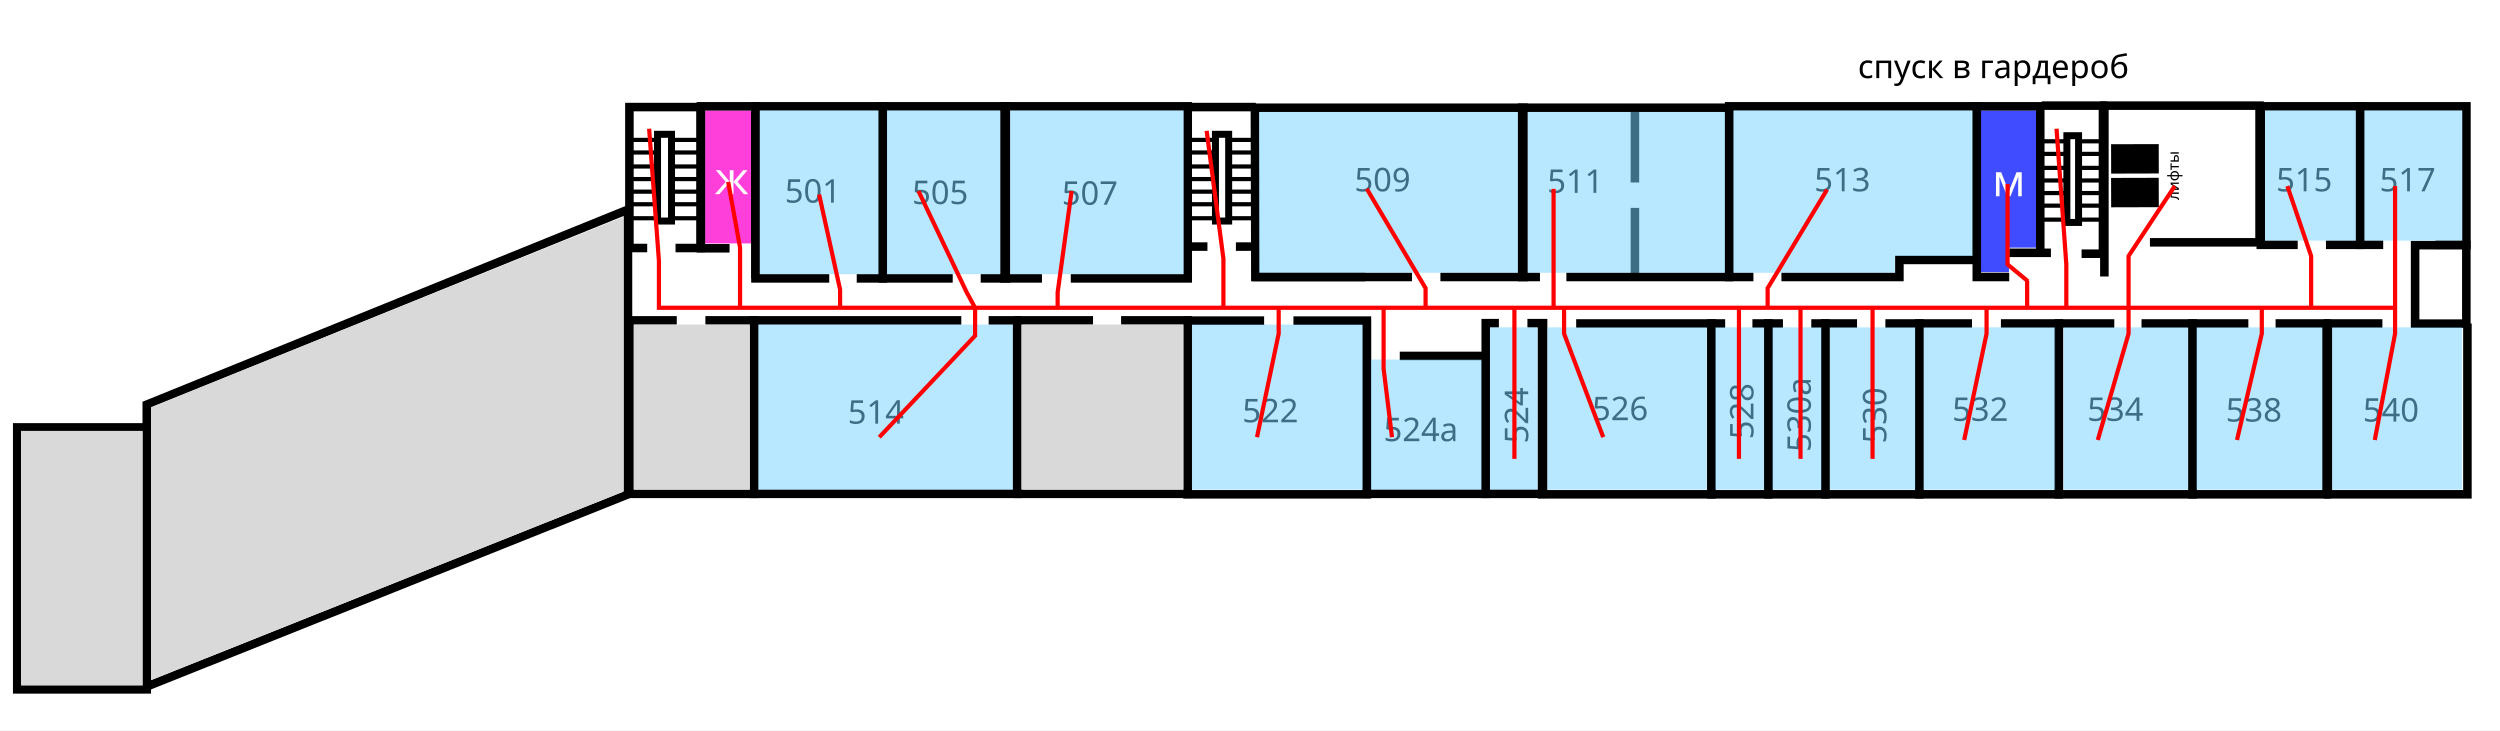
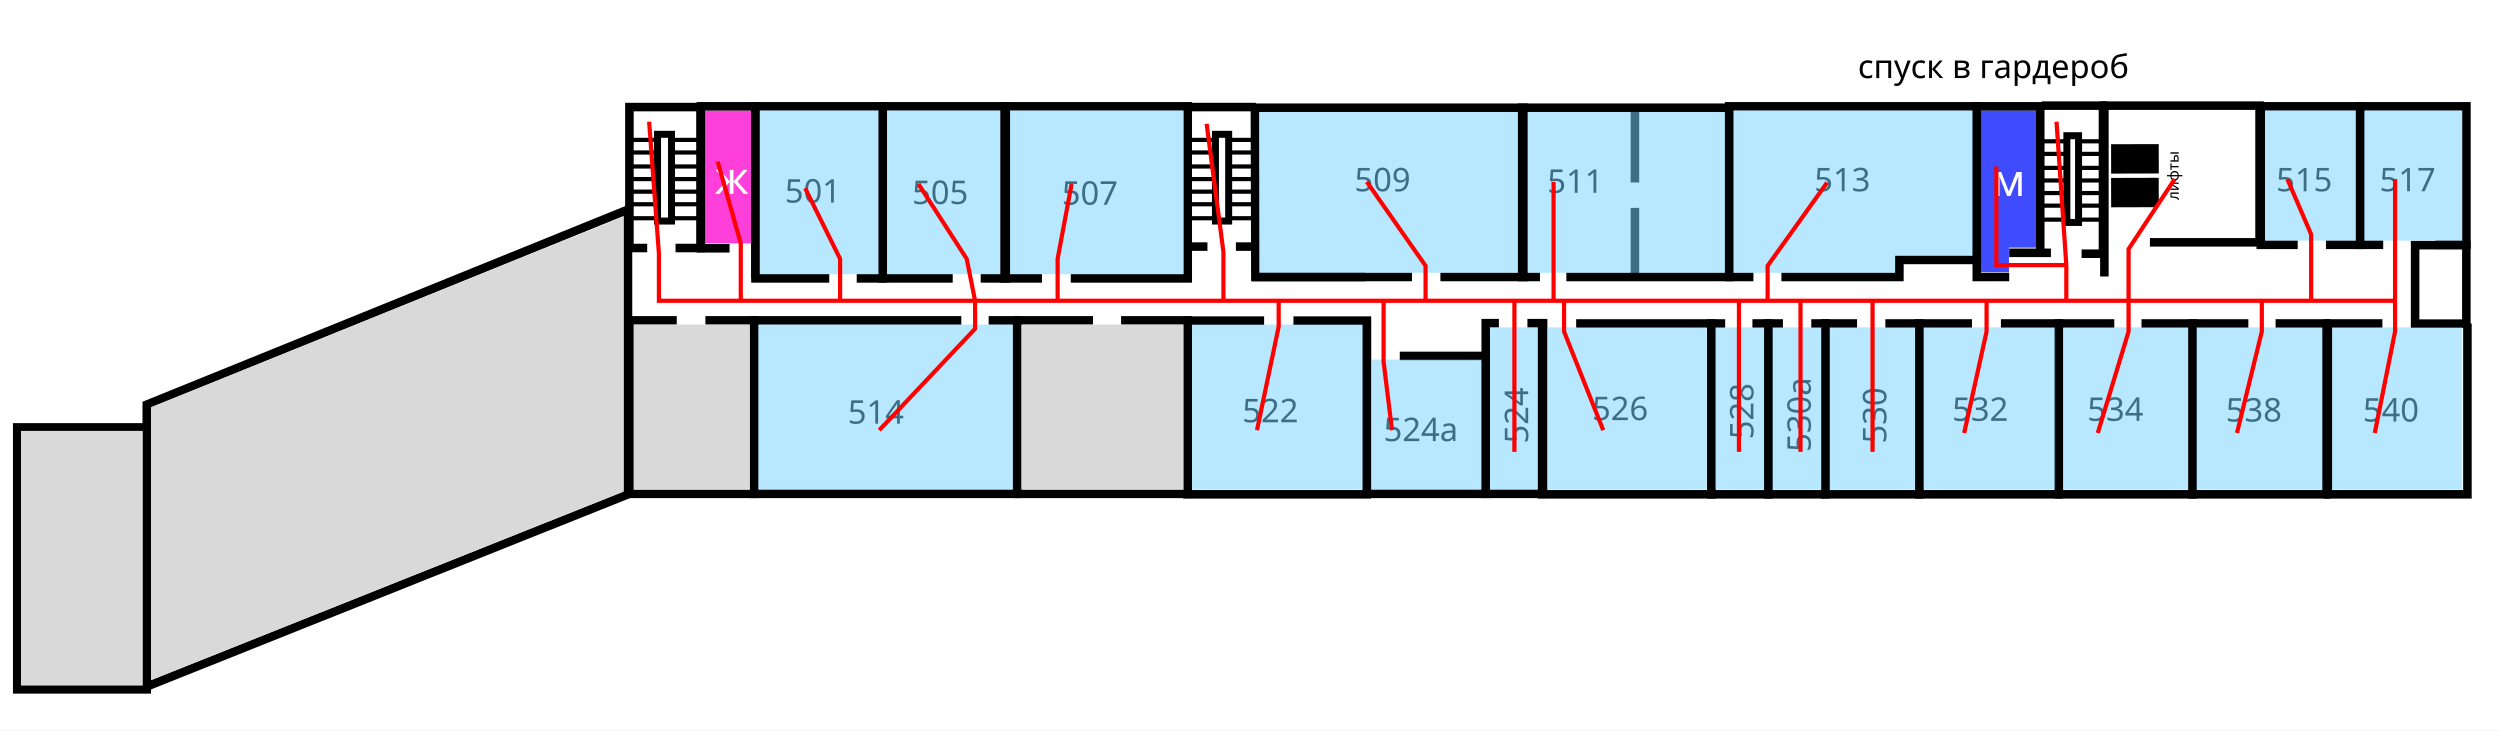
<svg xmlns="http://www.w3.org/2000/svg" width="1787" height="522" viewBox="0 0 1787 522" fill="none">
-   <g id="floor5 matmeh">
-     <rect width="1787" height="522" fill="white" />
-     <path id="Rectangle 189" d="M1416 79H1456V177H1436V194.5H1416V79Z" fill="#3F4CFF" />
-     <rect id="Rectangle 108" x="504" y="79" width="34" height="95" fill="#FF3FD9" />
-     <path id="Vector 205" d="M1459.43 75.515H1503.19V181.353H1487.92" stroke="black" stroke-width="6.106" />
-     <path id="Vector 204" d="M1436.19 198H1413V76H1458.38V180.717M1458.38 180.717H1436.19M1458.38 180.717H1466" stroke="black" stroke-width="6.106" />
-     <path id="Vector 197" d="M976 198H895" stroke="black" stroke-width="6.106" />
-     <path id="Vector 199" d="M863.073 176.266H846.791" stroke="black" stroke-width="6.106" />
-     <path id="Vector 200" d="M899.709 176.266H883.426" stroke="black" stroke-width="6.106" />
-     <path id="Vector 198" d="M897.677 76.532H848.829" stroke="black" stroke-width="6.106" />
-     <path id="Vector 191" d="M706.693 229H727V353H539V229H687.138" stroke="black" stroke-width="6.106" />
-     <path id="Vector 192" d="M504.218 229H539V353H450V229H483.759" stroke="black" stroke-width="6.106" />
-     <path id="Vector 207" d="M482.879 177.282H500.785V76.533H449.901V177.282H462.622" stroke="black" stroke-width="6.106" />
-     <path id="Vector 193" d="M612.386 199L631 199V76H540V199L592.739 199" stroke="black" stroke-width="6.106" />
-     <path id="Vector 206" d="M540 199V76H501V177.475H521.475" stroke="black" stroke-width="6.106" />
-     <path id="Vector 194" d="M701 199L719 199V76H631V199L680.995 199" stroke="black" stroke-width="6.106" />
-     <path id="Vector 195" d="M744.795 199L718 199V76H849V199L765.391 199" stroke="black" stroke-width="6.106" />
-     <path id="Vector 196" d="M1029.6 198H1089V77H897L897.326 198H966.57H979.723H1009.27" stroke="black" stroke-width="6.106" />
-     <path id="Vector 175" d="M1504.21 197.636V75.515H1615.13V173.212H1536.77" stroke="black" stroke-width="6.106" />
-     <path id="Vector 180" d="M1607.12 231.219H1567.3V353.34H1662.96V231.219H1626.59" stroke="black" stroke-width="6.106" />
-     <path id="Vector 181" d="M1511.29 231.219H1471.64V353.34H1567.31V231.219H1530.76" stroke="black" stroke-width="6.106" />
-     <path id="Vector 183" d="M1347.67 231.219H1371.91V353.34H1304.74V231.219H1327.42" stroke="black" stroke-width="6.106" />
-     <path id="Vector 184" d="M1294.7 231.219H1304.74V353.34H1264.03V231.219H1274.44" stroke="black" stroke-width="6.106" />
-     <path id="Vector 185" d="M1252.63 231.219H1264.04V353.34H1223.33V231.219H1233.15" stroke="black" stroke-width="6.106" />
-     <path id="Vector 187" d="M1091.8 231H1103V353H1062V231H1071.4" stroke="black" stroke-width="6.106" />
-     <path id="Vector 190" d="M801.362 229H849V353H728V229H781.292" stroke="black" stroke-width="6.106" />
-     <path id="Vector 188" d="M1000.55 254.423H1062V353H977V228" stroke="black" stroke-width="6.106" />
-     <path id="Vector 189" d="M924.554 229.183H977.056V353.339H848.829V229.183H903.591" stroke="black" stroke-width="6.106" />
-     <path id="Vector 182" d="M1430.26 231.219H1471.65V353.34H1371.91V231.219H1409.57" stroke="black" stroke-width="6.106" />
-     <path id="Vector 178" d="M1726.32 175.24V231.335H1762.94V175.24H1726.32Z" stroke="black" stroke-width="6.106" />
-     <path id="Vector 179" d="M1763.71 231.219V353.34H1663.98V231.219H1702.94" stroke="black" stroke-width="6.106" />
-     <path id="Vector 186" d="M1126.65 231.219H1223.33V353.34H1102.22V231.219" stroke="black" stroke-width="6.106" />
-     <path id="Vector 202" d="M1100.76 198H1088V77H1168.63M1119.64 198H1168.63M1168.63 198H1236V77H1168.63M1168.63 198V148.592M1168.63 77V130.442" stroke="black" stroke-width="6.106" />
-     <path id="Vector 203" d="M1253.35 198H1236V76H1413V185.8H1357.69V198H1273.37" stroke="black" stroke-width="6.106" />
-     <path id="Vector 208" d="M104.907 289.227L448.879 149.807V353.341L104.907 490.726V289.227Z" stroke="black" stroke-width="6.106" />
-     <path id="Vector 209" d="M12.304 305.507H104.912V492.759H12.304V305.507Z" stroke="black" stroke-width="6.106" />
-     <path id="Vector 281" d="M1642.4 175L1616 175V76H1687V175L1662.59 175" stroke="black" stroke-width="6.106" />
-     <path id="Vector 282" d="M1703.51 175L1687 175V76H1763V175L1740.79 175" stroke="black" stroke-width="6.106" />
-     <rect id="Rectangle 60" x="1543.11" y="124" width="34.057" height="21" transform="rotate(179.845 1543.11 124)" fill="black" />
-     <rect id="Rectangle 59" x="1543.11" y="148.092" width="34.057" height="21" transform="rotate(179.845 1543.11 148.092)" fill="black" />
-     <g id="room_ids">
-       <text id="532" fill="black" xml:space="preserve" style="white-space: pre" font-family="Martian Mono" font-size="23.373" letter-spacing="0em">
-         <tspan x="1395.43" y="300.849">532</tspan>
+   <g id="floor 5 matmeh" clip-path="url(#clip0_2001_2)">
+     <g id="floor5 matmeh">
+       <path id="Vector" d="M1787 0H0V522H1787V0Z" fill="white" />
+       <path id="Rectangle 189" d="M1416 79H1456V177H1436V194.5H1416V79Z" fill="#3F4CFF" />
+       <path id="Rectangle 108" d="M538 79H504V174H538V79Z" fill="#FF3FD9" />
+       <path id="Vector 205" d="M1459.43 75.515H1503.19V181.353H1487.92" stroke="black" stroke-width="6.106" />
+       <path id="Vector 204" d="M1436.19 198H1413V76H1458.38V180.717M1458.38 180.717H1436.19M1458.38 180.717H1466" stroke="black" stroke-width="6.106" />
+       <path id="Vector 197" d="M976 198H895" stroke="black" stroke-width="6.106" />
+       <path id="Vector 199" d="M863.073 176.266H846.791" stroke="black" stroke-width="6.106" />
+       <path id="Vector 200" d="M899.709 176.266H883.426" stroke="black" stroke-width="6.106" />
+       <path id="Vector 198" d="M897.677 76.532H848.829" stroke="black" stroke-width="6.106" />
+       <path id="Vector 191" d="M706.693 229H727V353H539V229H687.138" stroke="black" stroke-width="6.106" />
+       <path id="Vector 192" d="M504.218 229H539V353H450V229H483.759" stroke="black" stroke-width="6.106" />
+       <path id="Vector 207" d="M482.879 177.282H500.785V76.533H449.901V177.282H462.622" stroke="black" stroke-width="6.106" />
+       <path id="Vector 193" d="M612.386 199H631V76H540V199H592.739" stroke="black" stroke-width="6.106" />
+       <path id="Vector 206" d="M540 199V76H501V177.475H521.475" stroke="black" stroke-width="6.106" />
+       <path id="Vector 194" d="M701 199H719V76H631V199H680.995" stroke="black" stroke-width="6.106" />
+       <path id="Vector 195" d="M744.795 199H718V76H849V199H765.391" stroke="black" stroke-width="6.106" />
+       <path id="Vector 196" d="M1029.6 198H1089V77H897L897.326 198H966.57H979.723H1009.27" stroke="black" stroke-width="6.106" />
+       <path id="Vector 175" d="M1504.21 197.636V75.515H1615.13V173.212H1536.77" stroke="black" stroke-width="6.106" />
+       <path id="Vector 180" d="M1607.12 231.219H1567.3V353.34H1662.96V231.219H1626.59" stroke="black" stroke-width="6.106" />
+       <path id="Vector 181" d="M1511.29 231.219H1471.64V353.34H1567.31V231.219H1530.76" stroke="black" stroke-width="6.106" />
+       <path id="Vector 183" d="M1347.67 231.219H1371.91V353.34H1304.74V231.219H1327.42" stroke="black" stroke-width="6.106" />
+       <path id="Vector 184" d="M1294.7 231.219H1304.74V353.34H1264.03V231.219H1274.44" stroke="black" stroke-width="6.106" />
+       <path id="Vector 185" d="M1252.63 231.219H1264.04V353.34H1223.33V231.219H1233.15" stroke="black" stroke-width="6.106" />
+       <path id="Vector 187" d="M1091.8 231H1103V353H1062V231H1071.4" stroke="black" stroke-width="6.106" />
+       <path id="Vector 190" d="M801.362 229H849V353H728V229H781.292" stroke="black" stroke-width="6.106" />
+       <path id="Vector 188" d="M1000.55 254.423H1062V353H977V228" stroke="black" stroke-width="6.106" />
+       <path id="Vector 189" d="M924.554 229.183H977.056V353.339H848.829V229.183H903.591" stroke="black" stroke-width="6.106" />
+       <path id="Vector 182" d="M1430.26 231.219H1471.65V353.34H1371.91V231.219H1409.57" stroke="black" stroke-width="6.106" />
+       <path id="Vector 178" d="M1726.32 175.24V231.335H1762.94V175.24H1726.32Z" stroke="black" stroke-width="6.106" />
+       <path id="Vector 179" d="M1763.71 231.219V353.34H1663.98V231.219H1702.94" stroke="black" stroke-width="6.106" />
+       <path id="Vector 186" d="M1126.65 231.219H1223.33V353.34H1102.22V231.219" stroke="black" stroke-width="6.106" />
+       <path id="Vector 202" d="M1100.76 198H1088V77H1168.63M1168.63 77H1236V198H1168.63M1168.63 77V130.442M1119.64 198H1168.63M1168.63 198V148.592" stroke="black" stroke-width="6.106" />
+       <path id="Vector 203" d="M1253.35 198H1236V76H1413V185.8H1357.69V198H1273.37" stroke="black" stroke-width="6.106" />
+       <path id="Vector 208" d="M104.907 289.227L448.879 149.807V353.341L104.907 490.726V289.227Z" stroke="black" stroke-width="6.106" />
+       <path id="Vector 209" d="M12.304 305.507H104.912V492.759H12.304V305.507Z" stroke="black" stroke-width="6.106" />
+       <path id="Vector 281" d="M1642.4 175H1616V76H1687V175H1662.59" stroke="black" stroke-width="6.106" />
+       <path id="Vector 282" d="M1703.51 175H1687V76H1763V175H1740.79" stroke="black" stroke-width="6.106" />
+       <path id="Rectangle 60" d="M1509.05 124.092L1543.11 124L1543.05 103L1509 103.092L1509.05 124.092Z" fill="black" />
+       <path id="Rectangle 59" d="M1509.05 148.184L1543.11 148.092L1543.05 127.092L1509 127.184L1509.05 148.184Z" fill="black" />
+       <g id="room_ids">
+         <text id="532" fill="black" xml:space="preserve" style="white-space: pre" font-family="Martian Mono" font-size="23.373" letter-spacing="0em">
+           <tspan x="1395.43" y="300.825">532</tspan>
+         </text>
+         <text id="534" fill="black" xml:space="preserve" style="white-space: pre" font-family="Martian Mono" font-size="23.373" letter-spacing="0em">
+           <tspan x="1492" y="300.825">534</tspan>
+         </text>
+         <text id="509" fill="black" xml:space="preserve" style="white-space: pre" font-family="Martian Mono" font-size="23.373" letter-spacing="0em">
+           <tspan x="968.178" y="136.737">509</tspan>
+         </text>
+         <text id="513" fill="black" xml:space="preserve" style="white-space: pre" font-family="Martian Mono" font-size="23.373" letter-spacing="0em">
+           <tspan x="1296.85" y="136.737">513</tspan>
+         </text>
+         <text id="515" fill="black" xml:space="preserve" style="white-space: pre" font-family="Martian Mono" font-size="23.373" letter-spacing="0em">
+           <tspan x="1627.01" y="136.737">515</tspan>
+         </text>
+         <text id="517" fill="black" xml:space="preserve" style="white-space: pre" font-family="Martian Mono" font-size="23.373" letter-spacing="0em">
+           <tspan x="1700.94" y="136.737">517</tspan>
+         </text>
+         <text id="lifts 5" transform="translate(1546.47 143.037) rotate(-90.1555)" fill="black" xml:space="preserve" style="white-space: pre" font-family="Martian Mono" font-size="11" letter-spacing="0em">
+           <tspan x="0" y="10.9">лифты</tspan>
+         </text>
+         <text id="wc_m 5" fill="white" xml:space="preserve" style="white-space: pre" font-family="Martian Mono" font-size="32" letter-spacing="0em">
+           <tspan x="1424" y="140.1">м</tspan>
+         </text>
+         <text id="511" fill="black" xml:space="preserve" style="white-space: pre" font-family="Martian Mono" font-size="23.373" letter-spacing="0em">
+           <tspan x="1106" y="137.825">511</tspan>
+         </text>
+         <text id="522" fill="black" xml:space="preserve" style="white-space: pre" font-family="Martian Mono" font-size="23.373" letter-spacing="0em">
+           <tspan x="888" y="301.825">522</tspan>
+         </text>
+         <text id="514" fill="black" xml:space="preserve" style="white-space: pre" font-family="Martian Mono" font-size="23.373" letter-spacing="0em">
+           <tspan x="606" y="302.825">514</tspan>
+         </text>
+         <text id="501" fill="black" xml:space="preserve" style="white-space: pre" font-family="Martian Mono" font-size="23.373" letter-spacing="0em">
+           <tspan x="561" y="144.825">501</tspan>
+         </text>
+         <text id="505" fill="black" xml:space="preserve" style="white-space: pre" font-family="Martian Mono" font-size="23.373" letter-spacing="0em">
+           <tspan x="652" y="145.825">505</tspan>
+         </text>
+         <text id="507" fill="black" xml:space="preserve" style="white-space: pre" font-family="Martian Mono" font-size="23.373" letter-spacing="0em">
+           <tspan x="759" y="146.325">507</tspan>
+         </text>
+         <text id="524a" fill="black" xml:space="preserve" style="white-space: pre" font-family="Martian Mono" font-size="23.373" letter-spacing="0em">
+           <tspan x="989" y="315.325">524a</tspan>
+         </text>
+         <text id="524" transform="matrix(0 -1 1 0 1068.98 317)" fill="black" xml:space="preserve" style="white-space: pre" font-family="Martian Mono" font-size="23.373" letter-spacing="0em">
+           <tspan x="0" y="23.349">524</tspan>
+         </text>
+         <text id="526" fill="black" xml:space="preserve" style="white-space: pre" font-family="Martian Mono" font-size="23.373" letter-spacing="0em">
+           <tspan x="1138" y="300.325">526</tspan>
+         </text>
+         <text id="528" transform="matrix(0 -1 1 0 1229.98 314)" fill="black" xml:space="preserve" style="white-space: pre" font-family="Martian Mono" font-size="23.373" letter-spacing="0em">
+           <tspan x="0" y="23.349">528</tspan>
+         </text>
+         <text id="530a" transform="matrix(0 -1 1 0 1270.98 323)" fill="black" xml:space="preserve" style="white-space: pre" font-family="Martian Mono" font-size="23.373" letter-spacing="0em">
+           <tspan x="0" y="23.349">530a</tspan>
+         </text>
+         <text id="530" transform="matrix(0 -1 1 0 1324.98 317)" fill="black" xml:space="preserve" style="white-space: pre" font-family="Martian Mono" font-size="23.373" letter-spacing="0em">
+           <tspan x="0" y="23.349">530</tspan>
+         </text>
+         <text id="538" fill="black" xml:space="preserve" style="white-space: pre" font-family="Martian Mono" font-size="23.373" letter-spacing="0em">
+           <tspan x="1591" y="301.325">538</tspan>
+         </text>
+         <text id="540" fill="black" xml:space="preserve" style="white-space: pre" font-family="Martian Mono" font-size="23.373" letter-spacing="0em">
+           <tspan x="1689" y="301.325">540</tspan>
+         </text>
+         <text id="wc_w 5" fill="white" xml:space="preserve" style="white-space: pre" font-family="Martian Mono" font-size="32" letter-spacing="0em">
+           <tspan x="511" y="138.6">ж</tspan>
+         </text>
+       </g>
+       <path id="Rectangle 187" d="M102 308H15V490H102V308Z" fill="#D9D9D9" />
+       <path id="Rectangle 190" d="M846 232H730V350H846V232Z" fill="#D9D9D9" />
+       <path id="Rectangle 191" d="M536 232H453V350H536V232Z" fill="#D9D9D9" />
+       <path id="Rectangle 188" d="M108 291L445.5 155V351.5L108 486V291Z" fill="#D9D9D9" />
+       <g id="staircase">
+         <g id="staircase 5 1 group">
+           <path id="staircase 5 1" d="M470 96H480V158H470V96Z" stroke="black" stroke-width="5" />
+           <path id="Vector 664" d="M502 156H480" stroke="black" stroke-width="3" />
+           <path id="Vector 665" d="M502 137H480" stroke="black" stroke-width="3" />
+           <path id="Vector 666" d="M502 146H480" stroke="black" stroke-width="3" />
+           <path id="Vector 667" d="M503 128H480" stroke="black" stroke-width="3" />
+           <path id="Vector 668" d="M502 109H480" stroke="black" stroke-width="3" />
+           <path id="Vector 669" d="M502 100H480" stroke="black" stroke-width="3" />
+           <path id="Vector 670" d="M502 119H480" stroke="black" stroke-width="3" />
+           <path id="Vector 671" d="M471 156H448" stroke="black" stroke-width="3" />
+           <path id="Vector 672" d="M471 137H448" stroke="black" stroke-width="3" />
+           <path id="Vector 673" d="M471 146H448" stroke="black" stroke-width="3" />
+           <path id="Vector 674" d="M471 128H449" stroke="black" stroke-width="3" />
+           <path id="Vector 675" d="M471 109H448" stroke="black" stroke-width="3" />
+           <path id="Vector 676" d="M471 100H448" stroke="black" stroke-width="3" />
+           <path id="Vector 677" d="M471 119H448" stroke="black" stroke-width="3" />
+         </g>
+         <g id="staircase 5 2 group">
+           <path id="staircase 5 2" d="M868.8 96H878.255V158H868.8V96Z" stroke="black" stroke-width="5" />
+           <path id="Vector 664_2" d="M899.055 156H878.255" stroke="black" stroke-width="3" />
+           <path id="Vector 665_2" d="M899.055 137H878.255" stroke="black" stroke-width="3" />
+           <path id="Vector 666_2" d="M899.055 146H878.255" stroke="black" stroke-width="3" />
+           <path id="Vector 667_2" d="M900 128H878.255" stroke="black" stroke-width="3" />
+           <path id="Vector 668_2" d="M899.055 109H878.255" stroke="black" stroke-width="3" />
+           <path id="Vector 669_2" d="M899.055 100H878.255" stroke="black" stroke-width="3" />
+           <path id="Vector 670_2" d="M899.055 119H878.255" stroke="black" stroke-width="3" />
+           <path id="Vector 671_2" d="M869.745 156H848" stroke="black" stroke-width="3" />
+           <path id="Vector 672_2" d="M869.745 137H848" stroke="black" stroke-width="3" />
+           <path id="Vector 673_2" d="M869.745 146H848" stroke="black" stroke-width="3" />
+           <path id="Vector 674_2" d="M869.745 128H848.945" stroke="black" stroke-width="3" />
+           <path id="Vector 675_2" d="M869.745 109H848" stroke="black" stroke-width="3" />
+           <path id="Vector 676_2" d="M869.745 100H848" stroke="black" stroke-width="3" />
+           <path id="Vector 677_2" d="M869.745 119H848" stroke="black" stroke-width="3" />
+         </g>
+         <g id="staircase 5 3 group">
+           <path id="staircase 5 3" d="M1477.4 97H1485.76V159H1477.4V97Z" stroke="black" stroke-width="5" />
+           <path id="Vector 664_3" d="M1504.16 157H1485.76" stroke="black" stroke-width="3" />
+           <path id="Vector 665_3" d="M1504.16 138H1485.76" stroke="black" stroke-width="3" />
+           <path id="Vector 666_3" d="M1504.16 147H1485.76" stroke="black" stroke-width="3" />
+           <path id="Vector 667_3" d="M1505 129H1485.76" stroke="black" stroke-width="3" />
+           <path id="Vector 668_3" d="M1504.16 110H1485.76" stroke="black" stroke-width="3" />
+           <path id="Vector 669_3" d="M1504.16 101H1485.76" stroke="black" stroke-width="3" />
+           <path id="Vector 670_3" d="M1504.16 120H1485.76" stroke="black" stroke-width="3" />
+           <path id="Vector 671_3" d="M1478.24 157H1459" stroke="black" stroke-width="3" />
+           <path id="Vector 672_3" d="M1478.24 138H1459" stroke="black" stroke-width="3" />
+           <path id="Vector 673_3" d="M1478.24 147H1459" stroke="black" stroke-width="3" />
+           <path id="Vector 674_3" d="M1478.24 129H1459.84" stroke="black" stroke-width="3" />
+           <path id="Vector 675_3" d="M1478.24 110H1459" stroke="black" stroke-width="3" />
+           <path id="Vector 676_3" d="M1478.24 101H1459" stroke="black" stroke-width="3" />
+           <path id="Vector 677_3" d="M1478.24 120H1459" stroke="black" stroke-width="3" />
+         </g>
+       </g>
+       <text id="ÃÂÃÂ¿ÃÂÃÂÃÂº ÃÂ² ÃÂ³ÃÂ°ÃÂÃÂ´ÃÂµÃÂÃÂ¾ÃÂ±" fill="black" xml:space="preserve" style="white-space: pre" font-family="Martian Mono" font-size="23.373" letter-spacing="0em">
+         <tspan x="1328" y="55.825">спуск в гардероб</tspan>
      </text>
-       <text id="534" fill="black" xml:space="preserve" style="white-space: pre" font-family="Martian Mono" font-size="23.373" letter-spacing="0em">
-         <tspan x="1492" y="300.849">534</tspan>
-       </text>
-       <text id="509" fill="black" xml:space="preserve" style="white-space: pre" font-family="Martian Mono" font-size="23.373" letter-spacing="0em">
-         <tspan x="968.178" y="136.761">509</tspan>
-       </text>
-       <text id="513" fill="black" xml:space="preserve" style="white-space: pre" font-family="Martian Mono" font-size="23.373" letter-spacing="0em">
-         <tspan x="1296.85" y="136.761">513</tspan>
-       </text>
-       <text id="515" fill="black" xml:space="preserve" style="white-space: pre" font-family="Martian Mono" font-size="23.373" letter-spacing="0em">
-         <tspan x="1627.01" y="136.761">515</tspan>
-       </text>
-       <text id="517" fill="black" xml:space="preserve" style="white-space: pre" font-family="Martian Mono" font-size="23.373" letter-spacing="0em">
-         <tspan x="1700.94" y="136.761">517</tspan>
-       </text>
-       <text id="lifts 5" transform="translate(1546.07 143.038) rotate(-90.1555)" fill="black" xml:space="preserve" style="white-space: pre" font-family="Martian Mono" font-size="11" letter-spacing="0em">
-         <tspan x="0" y="11.4">лифты</tspan>
-       </text>
-       <text id="wc_m 5" fill="white" xml:space="preserve" style="white-space: pre" font-family="Martian Mono" font-size="32" letter-spacing="0em">
-         <tspan x="1424" y="140.3">м</tspan>
-       </text>
-       <text id="511" fill="black" xml:space="preserve" style="white-space: pre" font-family="Martian Mono" font-size="23.373" letter-spacing="0em">
-         <tspan x="1106" y="137.849">511</tspan>
-       </text>
-       <text id="522" fill="black" xml:space="preserve" style="white-space: pre" font-family="Martian Mono" font-size="23.373" letter-spacing="0em">
-         <tspan x="888" y="301.849">522</tspan>
-       </text>
-       <text id="514" fill="black" xml:space="preserve" style="white-space: pre" font-family="Martian Mono" font-size="23.373" letter-spacing="0em">
-         <tspan x="606" y="302.849">514</tspan>
-       </text>
-       <text id="501" fill="black" xml:space="preserve" style="white-space: pre" font-family="Martian Mono" font-size="23.373" letter-spacing="0em">
-         <tspan x="561" y="144.849">501</tspan>
-       </text>
-       <text id="505" fill="black" xml:space="preserve" style="white-space: pre" font-family="Martian Mono" font-size="23.373" letter-spacing="0em">
-         <tspan x="652" y="145.849">505</tspan>
-       </text>
-       <text id="507" fill="black" xml:space="preserve" style="white-space: pre" font-family="Martian Mono" font-size="23.373" letter-spacing="0em">
-         <tspan x="759" y="146.349">507</tspan>
-       </text>
-       <text id="524a" fill="black" xml:space="preserve" style="white-space: pre" font-family="Martian Mono" font-size="23.373" letter-spacing="0em">
-         <tspan x="989" y="315.349">524a</tspan>
-       </text>
-       <text id="524" transform="matrix(0 -1 1 0 1068 317)" fill="black" xml:space="preserve" style="white-space: pre" font-family="Martian Mono" font-size="23.373" letter-spacing="0em">
-         <tspan x="0" y="24.349">524</tspan>
-       </text>
-       <text id="526" fill="black" xml:space="preserve" style="white-space: pre" font-family="Martian Mono" font-size="23.373" letter-spacing="0em">
-         <tspan x="1138" y="300.349">526</tspan>
-       </text>
-       <text id="528" transform="matrix(0 -1 1 0 1229 314)" fill="black" xml:space="preserve" style="white-space: pre" font-family="Martian Mono" font-size="23.373" letter-spacing="0em">
-         <tspan x="0" y="24.349">528</tspan>
-       </text>
-       <text id="530a" transform="matrix(0 -1 1 0 1270 323)" fill="black" xml:space="preserve" style="white-space: pre" font-family="Martian Mono" font-size="23.373" letter-spacing="0em">
-         <tspan x="0" y="24.349">530a</tspan>
-       </text>
-       <text id="530" transform="matrix(0 -1 1 0 1324 317)" fill="black" xml:space="preserve" style="white-space: pre" font-family="Martian Mono" font-size="23.373" letter-spacing="0em">
-         <tspan x="0" y="24.349">530</tspan>
-       </text>
-       <text id="538" fill="black" xml:space="preserve" style="white-space: pre" font-family="Martian Mono" font-size="23.373" letter-spacing="0em">
-         <tspan x="1591" y="301.349">538</tspan>
-       </text>
-       <text id="540" fill="black" xml:space="preserve" style="white-space: pre" font-family="Martian Mono" font-size="23.373" letter-spacing="0em">
-         <tspan x="1689" y="301.349">540</tspan>
-       </text>
-       <text id="wc_w 5" fill="white" xml:space="preserve" style="white-space: pre" font-family="Martian Mono" font-size="32" letter-spacing="0em">
-         <tspan x="511" y="138.8">ж</tspan>
-       </text>
+       <path id="Rectangle 187_2" d="M900 80H1008.65H1085V164.004V195H900V80Z" fill="#75D3FF" fill-opacity="0.52" />
+       <path id="Rectangle 192" d="M722 79H794.825H846V164.465V196H722V79Z" fill="#75D3FF" fill-opacity="0.52" />
+       <path id="Rectangle 193" d="M634 79H681.571H715V164.465V196H634V79Z" fill="#75D3FF" fill-opacity="0.52" />
+       <path id="Rectangle 195" d="M542 232H648.889H724V318.195V350H542V232Z" fill="#75D3FF" fill-opacity="0.52" />
+       <path id="Rectangle 196" d="M852 232H923.651H974V318.195V350H852V232Z" fill="#75D3FF" fill-opacity="0.52" />
+       <path id="Rectangle 194" d="M543 79H592.921H628V164.465V196H543V79Z" fill="#75D3FF" fill-opacity="0.52" />
+       <path id="Rectangle 197" d="M980 257H1026.4H1059V324.934V350H980V257Z" fill="#75D3FF" fill-opacity="0.52" />
+       <path id="Rectangle 198" d="M1092 80H1174.81H1233V164.004V195H1092V80Z" fill="#75D3FF" fill-opacity="0.52" />
+       <path id="Rectangle 200" d="M1619 79H1657.17H1684V146.934V172H1619V79Z" fill="#75D3FF" fill-opacity="0.52" />
+       <path id="Rectangle 201" d="M1690 79H1731.11H1760V146.934V172H1690V79Z" fill="#75D3FF" fill-opacity="0.52" />
+       <path id="Rectangle 202" d="M1475 234H1527.27H1564V318.734V350H1475V234Z" fill="#75D3FF" fill-opacity="0.52" />
+       <path id="Rectangle 205" d="M1375 234H1430.21H1469V318.734V350H1375V234Z" fill="#75D3FF" fill-opacity="0.52" />
+       <path id="Rectangle 199" d="M1239 79H1339.43H1410V163.734V183H1354.5V195H1239V79Z" fill="#75D3FF" fill-opacity="0.52" />
+       <path id="Rectangle 203" d="M1065 234H1084.97H1099V318.734V350H1065V234Z" fill="#75D3FF" fill-opacity="0.52" />
+       <path id="Rectangle 204" d="M1106 234H1172.95H1220V318.734V350H1106V234Z" fill="#75D3FF" fill-opacity="0.52" />
+       <path id="Rectangle 207" d="M1267 234H1287.56H1302V318.734V350H1267V234Z" fill="#75D3FF" fill-opacity="0.52" />
+       <path id="Rectangle 206" d="M1308 234H1343.83H1369V318.734V350H1308V234Z" fill="#75D3FF" fill-opacity="0.52" />
+       <path id="Rectangle 208" d="M1226 234H1246.56H1261V318.734V350H1226V234Z" fill="#75D3FF" fill-opacity="0.52" />
+       <path id="Rectangle 209" d="M1570 234H1622.86H1660V318.734V350H1570V234Z" fill="#75D3FF" fill-opacity="0.52" />
+       <path id="Rectangle 210" d="M1667 234H1721.62H1760V318.734V350H1667V234Z" fill="#75D3FF" fill-opacity="0.52" />
+       <path id="graph floor 5" d="M1712 215H1652M1712 215V167.5V128M1712 215V237L1697.5 309.5M1652 215H1616.75M1652 215V167.5L1635 128M600.5 215V185L575.5 134.5M600.5 215H697M600.5 215H529.5M464 87L471 181.5V215H529.5M697 215V235L628.5 307.5M697 215H756M697 215L691 185L656.5 131.5M756 215V185L766 131.5M756 215H874.5M1420 215H1462.5H1477M1420 215H1338.5M1420 215V237L1404 309.5M1477 215H1521.5M1477 215V189.5M874.5 215H914M874.5 215V180L862.5 88.5M914 215V233.5L898.5 307.5M914 215H989M989 215V258.5L995 307.5M989 215H1019M1019 215H1082.5M1019 215V190L977 130M1082.5 215V237V323M1082.5 215H1110.5M1110.5 215H1118M1110.5 215V190V130M1118 215V237L1146 307.5M1118 215H1243M1243 215H1263.5M1243 215V237V323M1263.5 215V190L1306 130.5M1263.5 215H1287M1287 215V237V323M1287 215H1338.5M1338.5 215V237V323M1521.5 215V237L1499.5 309.5M1521.5 215H1616.75M1521.5 215V178L1554.5 128M1616.75 215V237L1599 309.5M1477 189.5L1470 87M1477 189.5H1427V119M529.5 215V174L513 115.5" stroke="#FF0000" stroke-width="3" />
    </g>
-     <rect id="Rectangle 187" x="15" y="308" width="87" height="182" fill="#D9D9D9" />
-     <rect id="Rectangle 190" x="730" y="232" width="116" height="118" fill="#D9D9D9" />
-     <rect id="Rectangle 191" x="453" y="232" width="83" height="118" fill="#D9D9D9" />
-     <path id="Rectangle 188" d="M108 291L445.5 155V351.5L108 486V291Z" fill="#D9D9D9" />
-     <g id="staircase">
-       <g id="staircase 5 1 group">
-         <path id="staircase 5 1" d="M470 96H480V158H470V96Z" stroke="black" stroke-width="5" />
-         <path id="Vector 664" d="M502 156H480M502 156H480" stroke="black" stroke-width="3" />
-         <path id="Vector 665" d="M502 137H480M502 137H480" stroke="black" stroke-width="3" />
-         <path id="Vector 666" d="M502 146H480M502 146H480" stroke="black" stroke-width="3" />
-         <path id="Vector 667" d="M503 128H480M503 128H480" stroke="black" stroke-width="3" />
-         <path id="Vector 668" d="M502 109H480M502 109H480" stroke="black" stroke-width="3" />
-         <path id="Vector 669" d="M502 100H480M502 100H480" stroke="black" stroke-width="3" />
-         <path id="Vector 670" d="M502 119H480M502 119H480" stroke="black" stroke-width="3" />
-         <path id="Vector 671" d="M471 156H448M471 156H448" stroke="black" stroke-width="3" />
-         <path id="Vector 672" d="M471 137H448M471 137H448" stroke="black" stroke-width="3" />
-         <path id="Vector 673" d="M471 146H448M471 146H448" stroke="black" stroke-width="3" />
-         <path id="Vector 674" d="M471 128H449M471 128H449" stroke="black" stroke-width="3" />
-         <path id="Vector 675" d="M471 109H448M471 109H448" stroke="black" stroke-width="3" />
-         <path id="Vector 676" d="M471 100H448M471 100H448" stroke="black" stroke-width="3" />
-         <path id="Vector 677" d="M471 119H448M471 119H448" stroke="black" stroke-width="3" />
-       </g>
-       <g id="staircase 5 2 group">
-         <path id="staircase 5 2" d="M868.8 96H878.255V158H868.8V96Z" stroke="black" stroke-width="5" />
-         <path id="Vector 664_2" d="M899.055 156H878.255M899.055 156H878.255" stroke="black" stroke-width="3" />
-         <path id="Vector 665_2" d="M899.055 137H878.255M899.055 137H878.255" stroke="black" stroke-width="3" />
-         <path id="Vector 666_2" d="M899.055 146H878.255M899.055 146H878.255" stroke="black" stroke-width="3" />
-         <path id="Vector 667_2" d="M900 128H878.255M900 128H878.255" stroke="black" stroke-width="3" />
-         <path id="Vector 668_2" d="M899.055 109H878.255M899.055 109H878.255" stroke="black" stroke-width="3" />
-         <path id="Vector 669_2" d="M899.055 100H878.255M899.055 100H878.255" stroke="black" stroke-width="3" />
-         <path id="Vector 670_2" d="M899.055 119H878.255M899.055 119H878.255" stroke="black" stroke-width="3" />
-         <path id="Vector 671_2" d="M869.745 156H848M869.745 156H848" stroke="black" stroke-width="3" />
-         <path id="Vector 672_2" d="M869.745 137H848M869.745 137H848" stroke="black" stroke-width="3" />
-         <path id="Vector 673_2" d="M869.745 146H848M869.745 146H848" stroke="black" stroke-width="3" />
-         <path id="Vector 674_2" d="M869.745 128H848.945M869.745 128H848.945" stroke="black" stroke-width="3" />
-         <path id="Vector 675_2" d="M869.745 109H848M869.745 109H848" stroke="black" stroke-width="3" />
-         <path id="Vector 676_2" d="M869.745 100H848M869.745 100H848" stroke="black" stroke-width="3" />
-         <path id="Vector 677_2" d="M869.745 119H848M869.745 119H848" stroke="black" stroke-width="3" />
-       </g>
-       <g id="staircase 5 3 group">
-         <path id="staircase 5 3" d="M1477.4 97H1485.76V159H1477.4V97Z" stroke="black" stroke-width="5" />
-         <path id="Vector 664_3" d="M1504.16 157H1485.76M1504.16 157H1485.76" stroke="black" stroke-width="3" />
-         <path id="Vector 665_3" d="M1504.16 138H1485.76M1504.16 138H1485.76" stroke="black" stroke-width="3" />
-         <path id="Vector 666_3" d="M1504.16 147H1485.76M1504.16 147H1485.76" stroke="black" stroke-width="3" />
-         <path id="Vector 667_3" d="M1505 129H1485.76M1505 129H1485.76" stroke="black" stroke-width="3" />
-         <path id="Vector 668_3" d="M1504.16 110H1485.76M1504.16 110H1485.76" stroke="black" stroke-width="3" />
-         <path id="Vector 669_3" d="M1504.16 101H1485.76M1504.16 101H1485.76" stroke="black" stroke-width="3" />
-         <path id="Vector 670_3" d="M1504.16 120H1485.76M1504.16 120H1485.76" stroke="black" stroke-width="3" />
-         <path id="Vector 671_3" d="M1478.24 157H1459M1478.24 157H1459" stroke="black" stroke-width="3" />
-         <path id="Vector 672_3" d="M1478.24 138H1459M1478.24 138H1459" stroke="black" stroke-width="3" />
-         <path id="Vector 673_3" d="M1478.24 147H1459M1478.24 147H1459" stroke="black" stroke-width="3" />
-         <path id="Vector 674_3" d="M1478.24 129H1459.84M1478.24 129H1459.84" stroke="black" stroke-width="3" />
-         <path id="Vector 675_3" d="M1478.24 110H1459M1478.24 110H1459" stroke="black" stroke-width="3" />
-         <path id="Vector 676_3" d="M1478.24 101H1459M1478.24 101H1459" stroke="black" stroke-width="3" />
-         <path id="Vector 677_3" d="M1478.24 120H1459M1478.24 120H1459" stroke="black" stroke-width="3" />
-       </g>
-     </g>
-     <text id="ÑÐ¿ÑÑÐº Ð² Ð³Ð°ÑÐ´ÐµÑÐ¾Ð±" fill="black" xml:space="preserve" style="white-space: pre" font-family="Martian Mono" font-size="23.373" letter-spacing="0em">
-       <tspan x="1328" y="55.849">спуск в гардероб</tspan>
-     </text>
-     <path id="Rectangle 187_2" d="M900 80H1008.65H1085V164.004V195H900V80Z" fill="#75D3FF" fill-opacity="0.52" />
-     <path id="Rectangle 192" d="M722 79H794.825H846V164.465V196H722V79Z" fill="#75D3FF" fill-opacity="0.52" />
-     <path id="Rectangle 193" d="M634 79H681.571H715V164.465V196H634V79Z" fill="#75D3FF" fill-opacity="0.52" />
-     <path id="Rectangle 195" d="M542 232H648.889H724V318.195V350H542V232Z" fill="#75D3FF" fill-opacity="0.52" />
-     <path id="Rectangle 196" d="M852 232H923.651H974V318.195V350H852V232Z" fill="#75D3FF" fill-opacity="0.52" />
-     <path id="Rectangle 194" d="M543 79H592.921H628V164.465V196H543V79Z" fill="#75D3FF" fill-opacity="0.52" />
-     <path id="Rectangle 197" d="M980 257H1026.4H1059V324.934V350H980V257Z" fill="#75D3FF" fill-opacity="0.52" />
-     <path id="Rectangle 198" d="M1092 80H1174.81H1233V164.004V195H1092V80Z" fill="#75D3FF" fill-opacity="0.52" />
-     <path id="Rectangle 200" d="M1619 79H1657.17H1684V146.934V172H1619V79Z" fill="#75D3FF" fill-opacity="0.52" />
-     <path id="Rectangle 201" d="M1690 79H1731.11H1760V146.934V172H1690V79Z" fill="#75D3FF" fill-opacity="0.52" />
-     <path id="Rectangle 202" d="M1475 234H1527.27H1564V318.734V350H1475V234Z" fill="#75D3FF" fill-opacity="0.52" />
-     <path id="Rectangle 205" d="M1375 234H1430.21H1469V318.734V350H1375V234Z" fill="#75D3FF" fill-opacity="0.52" />
-     <path id="Rectangle 199" d="M1239 79H1339.43H1410V163.734V183H1354.5V195H1239V79Z" fill="#75D3FF" fill-opacity="0.52" />
-     <path id="Rectangle 203" d="M1065 234H1084.97H1099V318.734V350H1065V234Z" fill="#75D3FF" fill-opacity="0.52" />
-     <path id="Rectangle 204" d="M1106 234H1172.95H1220V318.734V350H1106V234Z" fill="#75D3FF" fill-opacity="0.52" />
-     <path id="Rectangle 207" d="M1267 234H1287.56H1302V318.734V350H1267V234Z" fill="#75D3FF" fill-opacity="0.52" />
-     <path id="Rectangle 206" d="M1308 234H1343.83H1369V318.734V350H1308V234Z" fill="#75D3FF" fill-opacity="0.52" />
-     <path id="Rectangle 208" d="M1226 234H1246.56H1261V318.734V350H1226V234Z" fill="#75D3FF" fill-opacity="0.52" />
-     <path id="Rectangle 209" d="M1570 234H1622.86H1660V318.734V350H1570V234Z" fill="#75D3FF" fill-opacity="0.52" />
-     <path id="Rectangle 210" d="M1667 234H1721.62H1760V318.734V350H1667V234Z" fill="#75D3FF" fill-opacity="0.52" />
-     <path id="graph floor 5" d="M1712 220H1652M1712 220V183V133M1712 220V238.5L1697.5 314.5M600.5 220H471V186.5L464 92M600.5 220V207L585.5 139M600.5 220H697M697 220V240L628.5 312.5M697 220H756M697 220L691 209L656.5 136.5M1449 220V200.5M1449 220H1420M1449 220H1477M756 220V209L766 136.5M756 220H874.5M914 220V238.5L898.5 312.5M914 220H989M914 220H874.5M989 220V263.5L995 312.5M989 220H1019M1082.5 220V238.5V328M1082.5 220H1110.5M1082.5 220H1019M1118 220V238.5L1146 312.5M1118 220H1110.5M1118 220H1243M1110.5 220V206V135M1019 220V206L977 135M1263.5 220V206L1306 135.5M1263.5 220H1243M1263.5 220H1287M1243 220V238.5V328M1287 220V238.5V328M1287 220H1338.5M1338.5 220V238.5V328M1338.5 220H1420M1420 220V238.5L1404 314.5M1521.5 220V238.5L1499.5 314.5M1521.5 220H1616.75M1521.5 220V183L1554.5 133M1521.5 220H1477M1616.75 220V238.5L1599 314.5M1616.75 220H1652M1652 220V183L1635 133M1477 220V189L1470 92M874.5 220V185L862.5 93.5M529 219V177L520.5 130M1449.5 201L1435 189V131.5" stroke="#FF0000" stroke-width="3" />
  </g>
+   <defs>
+     <clipPath id="clip0_2001_2">
+       <rect width="1787" height="522" fill="white" />
+     </clipPath>
+   </defs>
</svg>
